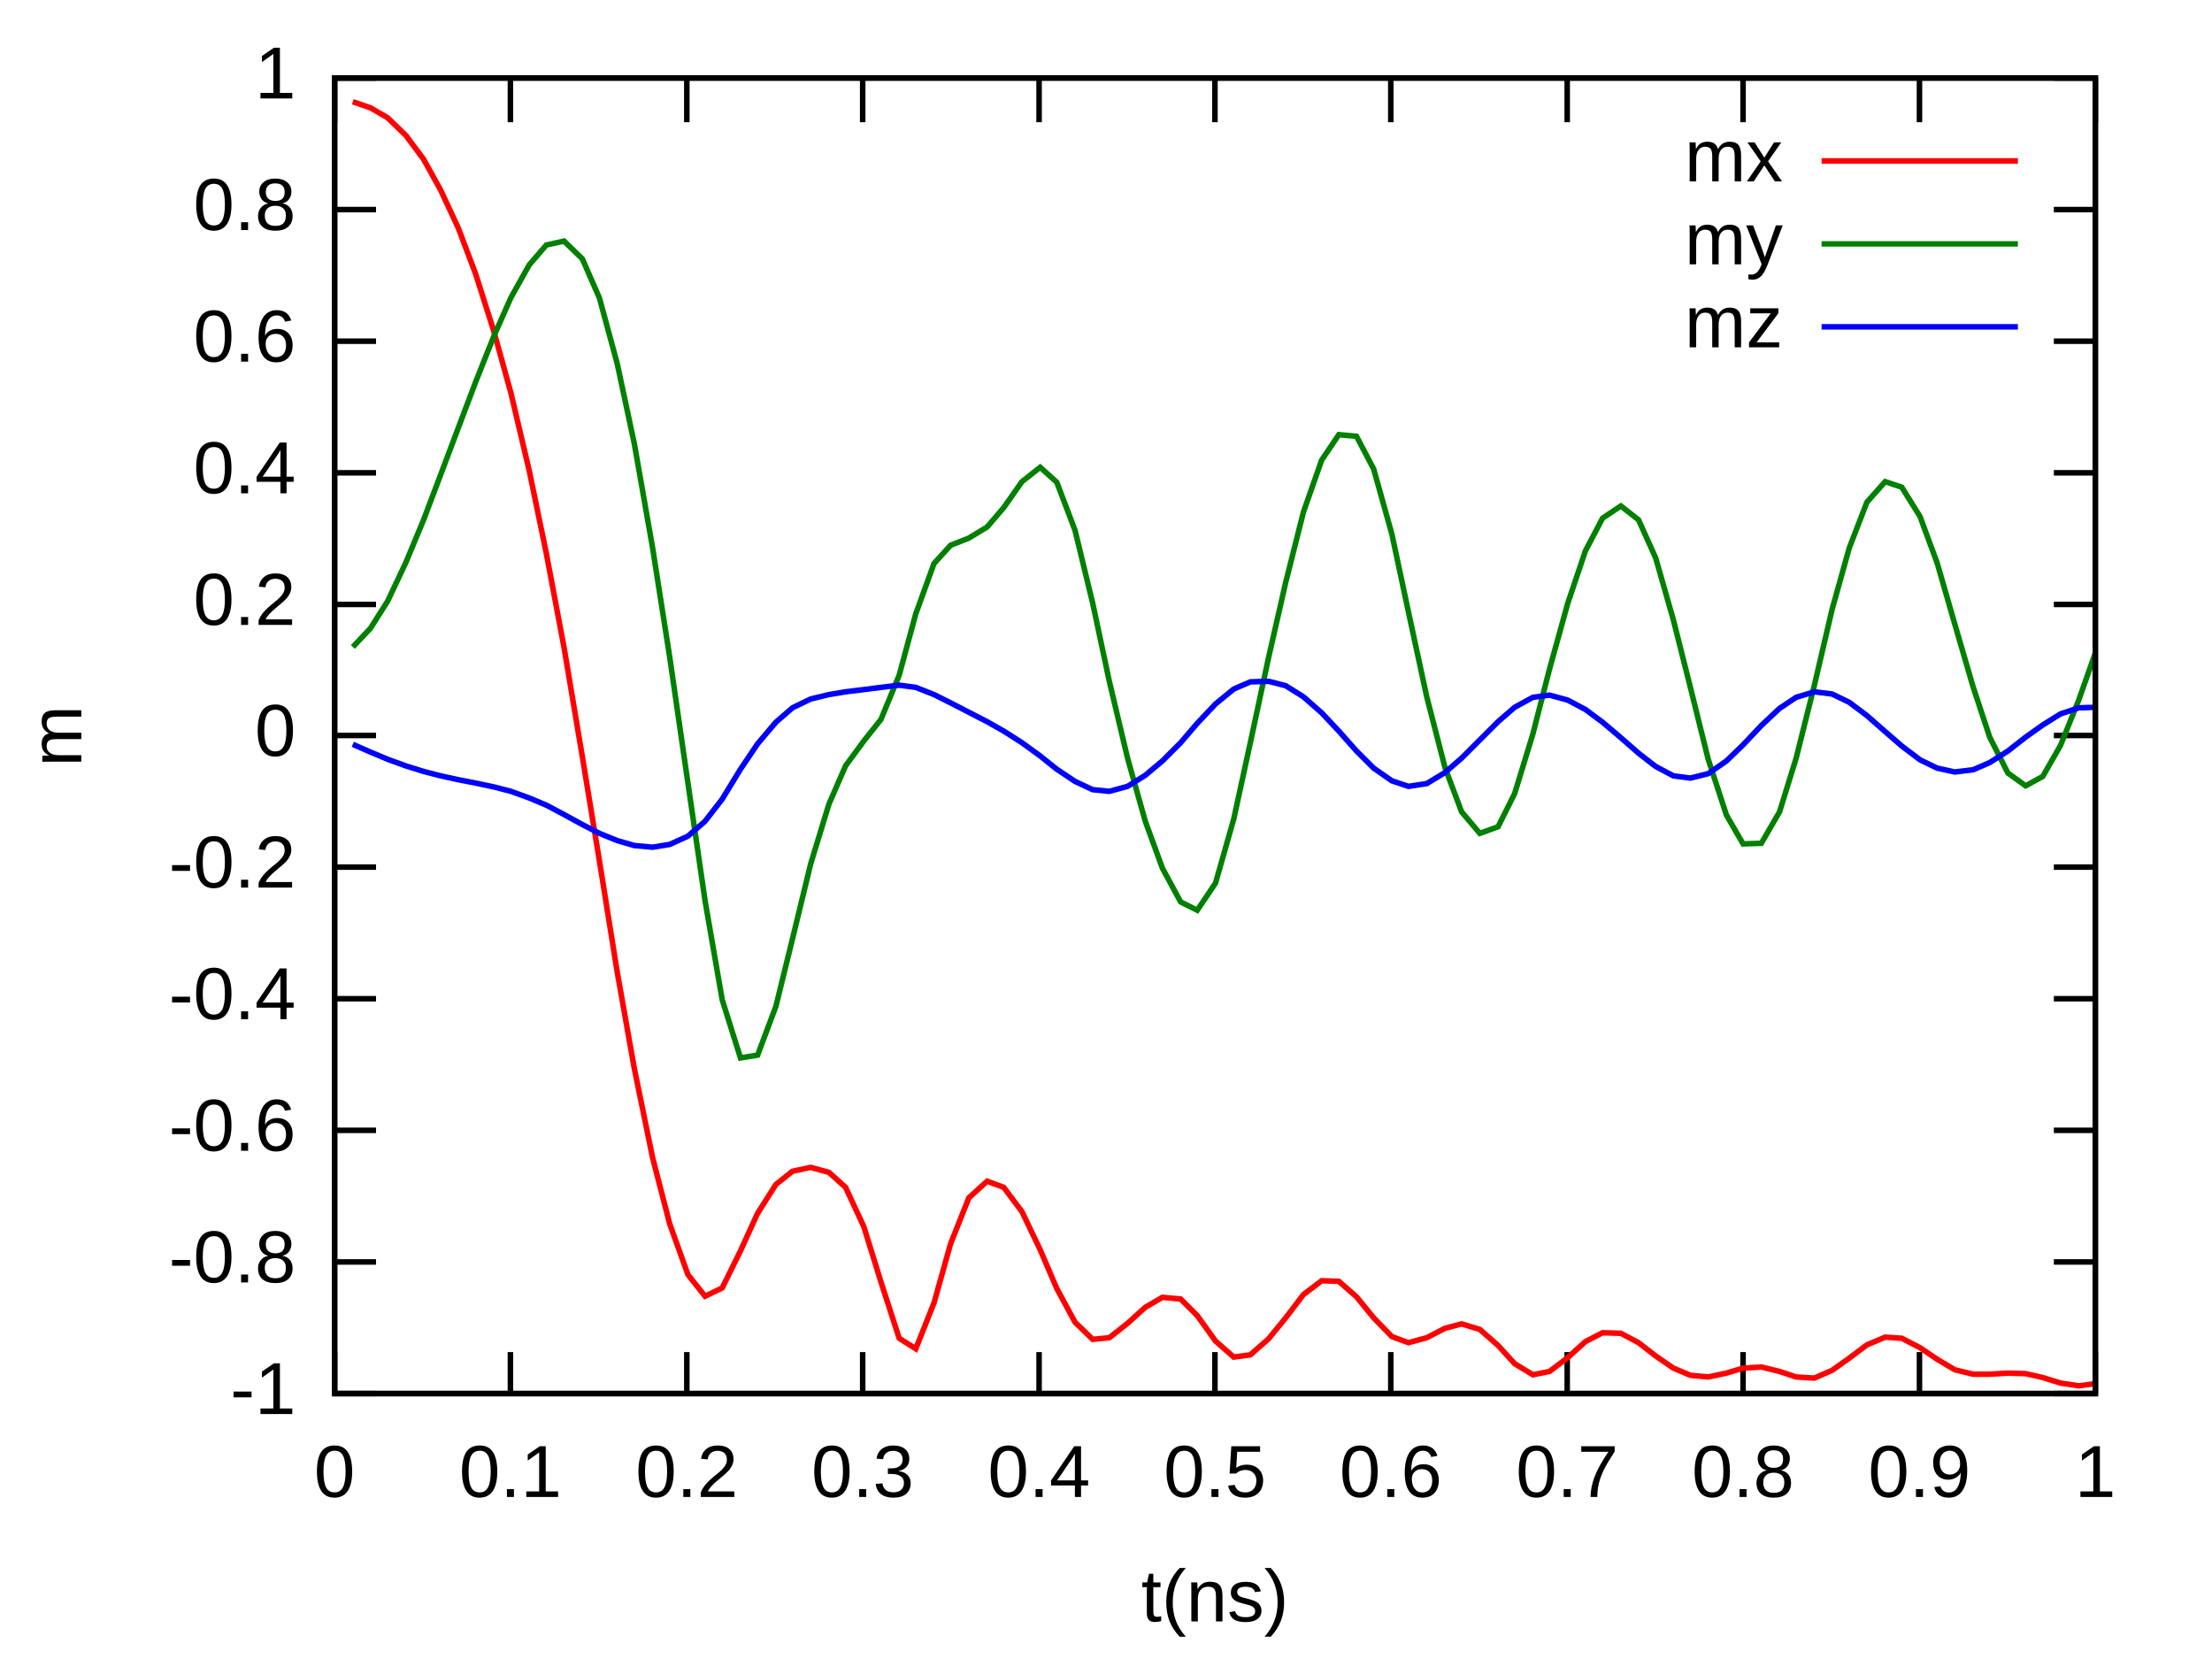
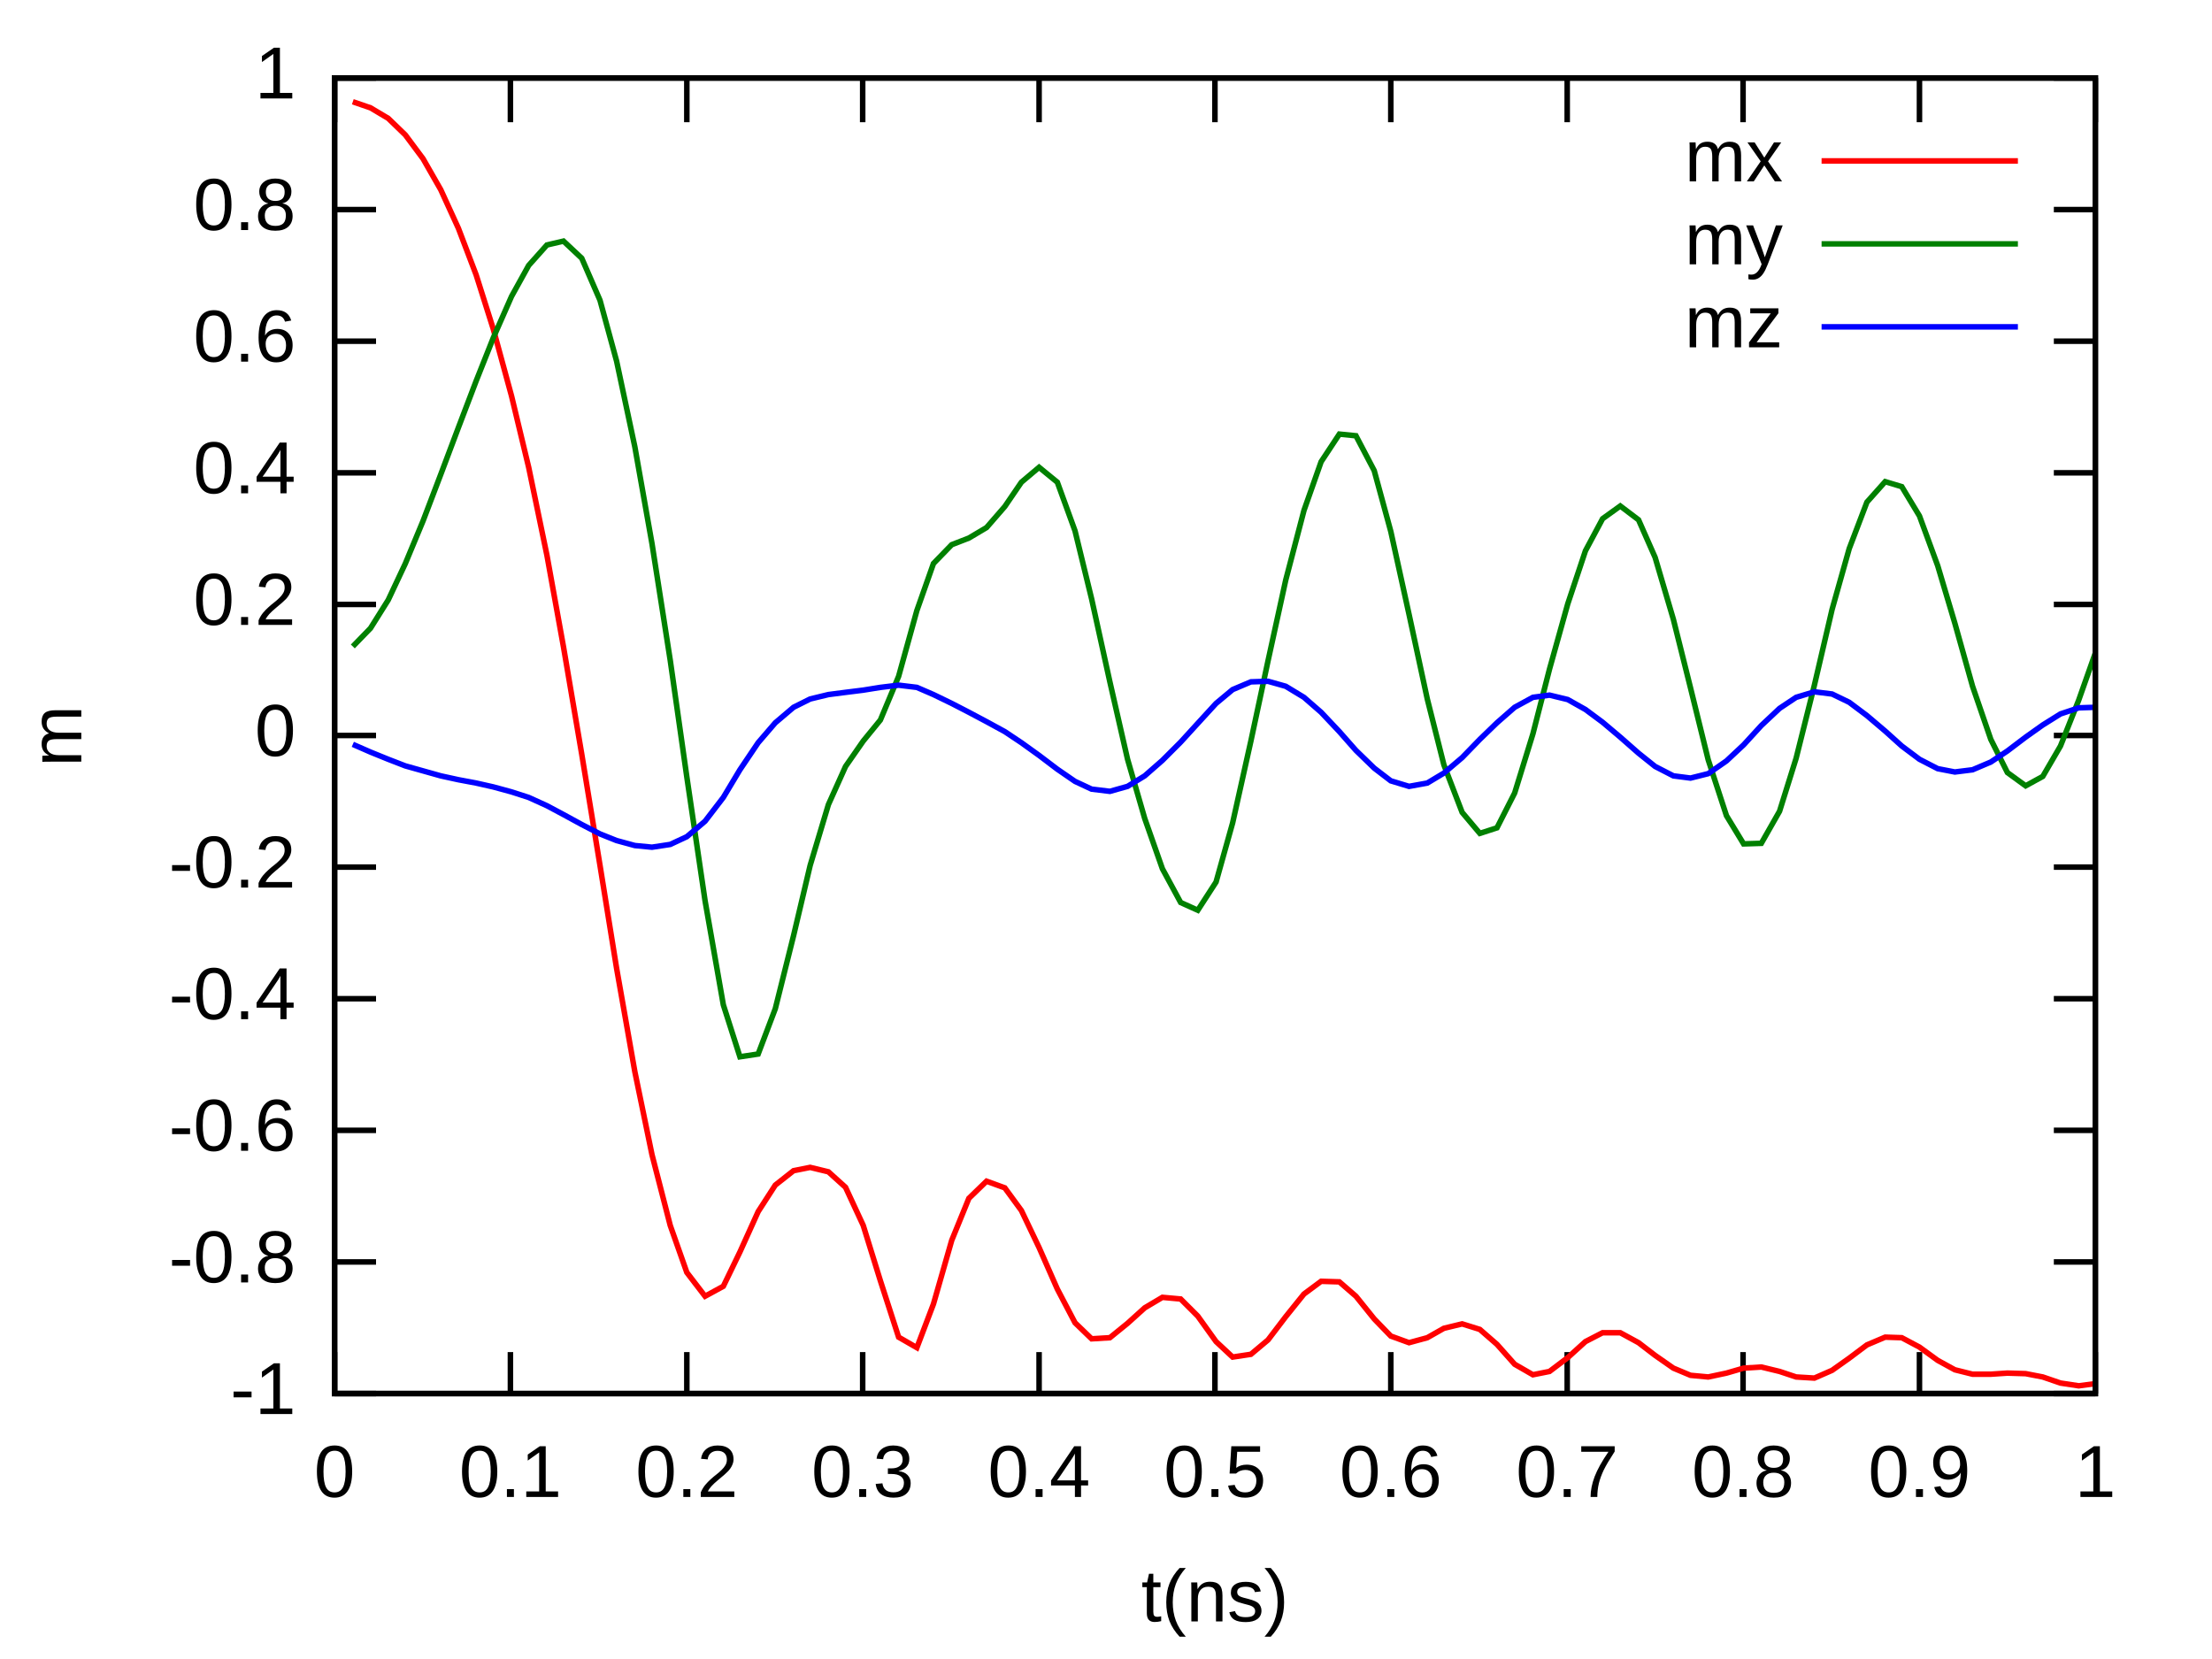
<svg xmlns="http://www.w3.org/2000/svg" xmlns:xlink="http://www.w3.org/1999/xlink" width="400" height="300" viewBox="0 0 400 300">
  <g id="gnuplot_canvas">
    <rect x="0" y="0" width="400" height="300" fill="none" />
    <defs>
      <circle id="gpDot" r="0.5" stroke-width="0.5" />
      <path id="gpPt0" stroke-width="0.267" stroke="currentColor" d="M-1,0 h2 M0,-1 v2" />
      <path id="gpPt1" stroke-width="0.267" stroke="currentColor" d="M-1,-1 L1,1 M1,-1 L-1,1" />
      <path id="gpPt2" stroke-width="0.267" stroke="currentColor" d="M-1,0 L1,0 M0,-1 L0,1 M-1,-1 L1,1 M-1,1 L1,-1" />
      <rect id="gpPt3" stroke-width="0.267" stroke="currentColor" x="-1" y="-1" width="2" height="2" />
      <rect id="gpPt4" stroke-width="0.267" stroke="currentColor" fill="currentColor" x="-1" y="-1" width="2" height="2" />
      <circle id="gpPt5" stroke-width="0.267" stroke="currentColor" cx="0" cy="0" r="1" />
      <use xlink:href="#gpPt5" id="gpPt6" fill="currentColor" stroke="none" />
      <path id="gpPt7" stroke-width="0.267" stroke="currentColor" d="M0,-1.33 L-1.33,0.67 L1.33,0.67 z" />
      <use xlink:href="#gpPt7" id="gpPt8" fill="currentColor" stroke="none" />
      <use xlink:href="#gpPt7" id="gpPt9" stroke="currentColor" transform="rotate(180)" />
      <use xlink:href="#gpPt9" id="gpPt10" fill="currentColor" stroke="none" />
      <use xlink:href="#gpPt3" id="gpPt11" stroke="currentColor" transform="rotate(45)" />
      <use xlink:href="#gpPt11" id="gpPt12" fill="currentColor" stroke="none" />
    </defs>
    <g style="fill:none; color:white; stroke:currentColor; stroke-width:1.00; stroke-linecap:butt; stroke-linejoin:miter">
</g>
    <g style="fill:none; color:black; stroke:currentColor; stroke-width:1.00; stroke-linecap:butt; stroke-linejoin:miter">
      <path stroke="black" d="M60.5,252.0 L68.0,252.0 M378.9,252.0 L371.4,252.0  h0.01" />
      <g transform="translate(53.5,255.7)" style="stroke:none; fill:black; font-family:Arial; font-size:10.00pt; text-anchor:end">
        <text>-1</text>
      </g>
      <path stroke="black" d="M60.5,228.2 L68.0,228.2 M378.9,228.2 L371.4,228.2  h0.01" />
      <g transform="translate(53.5,231.9)" style="stroke:none; fill:black; font-family:Arial; font-size:10.00pt; text-anchor:end">
        <text>-0.8</text>
      </g>
      <path stroke="black" d="M60.5,204.4 L68.0,204.4 M378.9,204.4 L371.4,204.4  h0.01" />
      <g transform="translate(53.5,208.1)" style="stroke:none; fill:black; font-family:Arial; font-size:10.00pt; text-anchor:end">
        <text>-0.6</text>
      </g>
      <path stroke="black" d="M60.5,180.6 L68.0,180.6 M378.9,180.6 L371.4,180.6  h0.01" />
      <g transform="translate(53.5,184.3)" style="stroke:none; fill:black; font-family:Arial; font-size:10.00pt; text-anchor:end">
        <text>-0.4</text>
      </g>
      <path stroke="black" d="M60.5,156.8 L68.0,156.8 M378.9,156.8 L371.4,156.8  h0.01" />
      <g transform="translate(53.5,160.5)" style="stroke:none; fill:black; font-family:Arial; font-size:10.00pt; text-anchor:end">
        <text>-0.2</text>
      </g>
      <path stroke="black" d="M60.5,133.0 L68.0,133.0 M378.9,133.0 L371.4,133.0  h0.01" />
      <g transform="translate(53.5,136.7)" style="stroke:none; fill:black; font-family:Arial; font-size:10.00pt; text-anchor:end">
        <text>0</text>
      </g>
      <path stroke="black" d="M60.5,109.3 L68.0,109.3 M378.9,109.3 L371.4,109.3  h0.01" />
      <g transform="translate(53.5,113.0)" style="stroke:none; fill:black; font-family:Arial; font-size:10.00pt; text-anchor:end">
        <text>0.2</text>
      </g>
      <path stroke="black" d="M60.5,85.5 L68.0,85.5 M378.9,85.5 L371.4,85.5  h0.01" />
      <g transform="translate(53.5,89.2)" style="stroke:none; fill:black; font-family:Arial; font-size:10.00pt; text-anchor:end">
        <text>0.4</text>
      </g>
      <path stroke="black" d="M60.5,61.7 L68.0,61.7 M378.9,61.7 L371.4,61.7  h0.01" />
      <g transform="translate(53.5,65.4)" style="stroke:none; fill:black; font-family:Arial; font-size:10.00pt; text-anchor:end">
        <text>0.6</text>
      </g>
      <path stroke="black" d="M60.5,37.9 L68.0,37.9 M378.9,37.9 L371.4,37.9  h0.01" />
      <g transform="translate(53.5,41.6)" style="stroke:none; fill:black; font-family:Arial; font-size:10.00pt; text-anchor:end">
        <text>0.8</text>
      </g>
      <path stroke="black" d="M60.5,14.1 L68.0,14.1 M378.9,14.1 L371.4,14.1  h0.01" />
      <g transform="translate(53.5,17.8)" style="stroke:none; fill:black; font-family:Arial; font-size:10.00pt; text-anchor:end">
        <text>1</text>
      </g>
      <path stroke="black" d="M60.5,252.0 L60.5,244.5 M60.5,14.1 L60.5,21.6  h0.01" />
      <g transform="translate(60.5,270.7)" style="stroke:none; fill:black; font-family:Arial; font-size:10.00pt; text-anchor:middle">
        <text> 0</text>
      </g>
      <path stroke="black" d="M92.3,252.0 L92.3,244.5 M92.3,14.1 L92.3,21.6  h0.01" />
      <g transform="translate(92.3,270.7)" style="stroke:none; fill:black; font-family:Arial; font-size:10.00pt; text-anchor:middle">
        <text> 0.1</text>
      </g>
      <path stroke="black" d="M124.2,252.0 L124.2,244.5 M124.2,14.1 L124.2,21.6  h0.01" />
      <g transform="translate(124.2,270.7)" style="stroke:none; fill:black; font-family:Arial; font-size:10.00pt; text-anchor:middle">
        <text> 0.2</text>
      </g>
      <path stroke="black" d="M156.0,252.0 L156.0,244.5 M156.0,14.1 L156.0,21.6  h0.01" />
      <g transform="translate(156.0,270.7)" style="stroke:none; fill:black; font-family:Arial; font-size:10.00pt; text-anchor:middle">
        <text> 0.3</text>
      </g>
      <path stroke="black" d="M187.9,252.0 L187.9,244.5 M187.9,14.1 L187.9,21.6  h0.01" />
      <g transform="translate(187.9,270.7)" style="stroke:none; fill:black; font-family:Arial; font-size:10.00pt; text-anchor:middle">
        <text> 0.4</text>
      </g>
      <path stroke="black" d="M219.7,252.0 L219.7,244.5 M219.7,14.1 L219.7,21.6  h0.01" />
      <g transform="translate(219.7,270.7)" style="stroke:none; fill:black; font-family:Arial; font-size:10.00pt; text-anchor:middle">
        <text> 0.5</text>
      </g>
      <path stroke="black" d="M251.5,252.0 L251.5,244.5 M251.5,14.1 L251.5,21.6  h0.01" />
      <g transform="translate(251.5,270.7)" style="stroke:none; fill:black; font-family:Arial; font-size:10.00pt; text-anchor:middle">
        <text> 0.6</text>
      </g>
      <path stroke="black" d="M283.4,252.0 L283.4,244.5 M283.4,14.1 L283.4,21.6  h0.01" />
      <g transform="translate(283.4,270.7)" style="stroke:none; fill:black; font-family:Arial; font-size:10.00pt; text-anchor:middle">
        <text> 0.7</text>
      </g>
      <path stroke="black" d="M315.2,252.0 L315.2,244.5 M315.2,14.1 L315.2,21.6  h0.01" />
      <g transform="translate(315.2,270.7)" style="stroke:none; fill:black; font-family:Arial; font-size:10.00pt; text-anchor:middle">
        <text> 0.8</text>
      </g>
      <path stroke="black" d="M347.1,252.0 L347.1,244.5 M347.1,14.1 L347.1,21.6  h0.01" />
      <g transform="translate(347.1,270.7)" style="stroke:none; fill:black; font-family:Arial; font-size:10.00pt; text-anchor:middle">
        <text> 0.9</text>
      </g>
      <path stroke="black" d="M378.9,252.0 L378.9,244.5 M378.9,14.1 L378.9,21.6  h0.01" />
      <g transform="translate(378.9,270.7)" style="stroke:none; fill:black; font-family:Arial; font-size:10.00pt; text-anchor:middle">
        <text> 1</text>
      </g>
      <path stroke="black" d="M60.5,14.1 L60.5,252.0 L378.9,252.0 L378.9,14.1 L60.5,14.1 Z  h0.01" />
      <g transform="translate(14.7,133.1) rotate(270)" style="stroke:none; fill:black; font-family:Arial; font-size:10.00pt; text-anchor:middle">
        <text>m </text>
      </g>
      <g transform="translate(219.7,293.2)" style="stroke:none; fill:black; font-family:Arial; font-size:10.00pt; text-anchor:middle">
        <text>t(ns)</text>
      </g>
    </g>
    <g id="gnuplot_plot_1">
      <g style="fill:none; color:red; stroke:currentColor; stroke-width:1.00; stroke-linecap:butt; stroke-linejoin:miter">
        <g transform="translate(322.4,32.8)" style="stroke:none; fill:black; font-family:Arial; font-size:10.00pt; text-anchor:end">
          <text>mx</text>
        </g>
-         <path d="M329.4,29.1 L364.9,29.1 M63.8,18.4 L67.0,19.5 L70.1,21.3 L73.4,24.5 L76.6,28.8 L79.7,34.4    L82.9,41.3 L86.0,49.5 L89.3,59.9 L92.4,71.1 L95.7,85.1 L98.8,100.1 L102.0,117.1 L105.3,136.8    L108.4,155.7 L111.6,175.7 L114.7,193.2 L118.0,209.3 L121.1,221.3 L124.4,230.5 L127.5,234.4 L130.6,232.9    L133.9,226.2 L137.0,219.4 L140.3,214.2 L143.3,211.8 L146.6,211.1 L149.9,212.0 L152.9,214.7 L156.2,221.8    L159.3,231.8 L162.6,242.0 L165.6,243.9 L168.9,235.6 L171.9,224.9 L175.2,216.6 L178.5,213.6 L181.5,214.7    L184.8,219.1 L188.1,226.0 L191.1,233.0 L194.4,239.1 L197.6,242.2 L200.6,241.9 L203.9,239.3 L207.1,236.4    L210.2,234.6 L213.5,234.9 L216.5,237.9 L219.8,242.5 L223.1,245.4 L226.1,245.0 L229.4,242.1 L232.5,238.3    L235.7,234.1 L239.0,231.6 L242.1,231.7 L245.3,234.5 L248.4,238.3 L251.7,241.7 L254.7,242.8 L258.0,241.9    L261.3,240.2 L264.3,239.4 L267.6,240.4 L270.9,243.3 L273.9,246.6 L277.2,248.6 L280.2,248.0 L283.5,245.5    L286.7,242.6 L289.8,241.0 L293.1,241.1 L296.3,242.8 L299.4,245.2 L302.6,247.4 L305.7,248.7 L308.9,249.0    L312.2,248.3 L315.2,247.4 L318.5,247.2 L321.8,248.0 L324.8,249.0 L328.1,249.2 L331.3,247.8 L334.4,245.6    L337.6,243.2 L340.9,241.8 L343.9,242.0 L347.2,243.7 L350.3,245.8 L353.5,247.7 L356.8,248.5 L359.8,248.5    L363.1,248.3 L366.3,248.4 L369.4,249.1 L372.6,250.1 L375.9,250.6 L378.9,250.2  h0.01" />
+         <path d="M329.4,29.1 L364.9,29.1 M63.8,18.4 L67.0,19.5 L70.2,21.4 L73.3,24.4 L76.5,28.7 L79.7,34.3    L82.9,41.3 L86.1,49.7 L89.2,59.5 L92.5,71.6 L95.6,84.5 L98.9,100.4 L101.9,117.0 L105.2,136.4    L108.5,156.5 L111.5,175.1 L114.8,193.8 L117.9,208.8 L121.2,221.6 L124.2,230.1 L127.5,234.4 L130.8,232.6    L133.8,226.4 L137.1,219.1 L140.2,214.3 L143.5,211.7 L146.5,211.1 L149.8,211.9 L152.9,214.7 L156.1,221.6    L159.2,231.6 L162.5,241.8 L165.8,243.7 L168.8,235.8 L172.1,224.3 L175.2,216.7 L178.4,213.6 L181.7,214.8    L184.7,218.9 L187.9,225.6 L191.2,233.1 L194.4,239.2 L197.4,242.1 L200.7,241.9 L203.9,239.3 L207.0,236.5    L210.2,234.6 L213.5,234.9 L216.6,238.0 L219.9,242.6 L222.9,245.4 L226.2,244.9 L229.3,242.3 L232.5,238.1    L235.8,234.0 L238.9,231.7 L242.2,231.8 L245.2,234.4 L248.5,238.5 L251.5,241.6 L254.8,242.8 L258.1,241.9    L261.1,240.2 L264.4,239.4 L267.6,240.4 L270.7,243.1 L273.9,246.7 L277.2,248.6 L280.2,248.0 L283.5,245.5    L286.7,242.6 L289.8,241.0 L293.0,241.0 L296.3,242.8 L299.3,245.1 L302.6,247.4 L305.7,248.7 L308.9,249.0    L312.2,248.3 L315.3,247.4 L318.5,247.2 L321.8,248.0 L324.8,249.0 L328.1,249.2 L331.3,247.8 L334.4,245.6    L337.6,243.2 L340.9,241.8 L343.9,241.9 L347.1,243.6 L350.4,246.0 L353.5,247.7 L356.7,248.5 L360.0,248.5    L363.0,248.3 L366.3,248.4 L369.4,249.0 L372.6,250.1 L375.9,250.6 L378.9,250.2  h0.01" />
      </g>
    </g>
    <g id="gnuplot_plot_2">
      <g style="fill:none; color:green; stroke:currentColor; stroke-width:1.00; stroke-linecap:butt; stroke-linejoin:miter">
        <g transform="translate(322.4,47.8)" style="stroke:none; fill:black; font-family:Arial; font-size:10.00pt; text-anchor:end">
          <text>my</text>
        </g>
-         <path d="M329.4,44.1 L364.9,44.1 M63.8,117.0 L67.0,113.6 L70.1,108.7 L73.4,101.7 L76.6,94.0 L79.7,85.8    L82.9,77.3 L86.0,69.1 L89.3,60.8 L92.4,53.8 L95.7,47.9 L98.8,44.3 L102.0,43.6 L105.3,46.8    L108.4,53.9 L111.6,65.7 L114.7,80.2 L118.0,99.0 L121.1,118.8 L124.4,141.6 L127.5,162.9 L130.6,180.8    L133.9,191.3 L137.0,190.8 L140.3,182.0 L143.3,169.8 L146.6,156.2 L149.9,145.4 L152.9,138.5 L156.2,134.0    L159.3,130.1 L162.6,122.1 L165.6,111.0 L168.9,101.9 L171.9,98.6 L175.2,97.3 L178.5,95.3 L181.5,91.8    L184.8,87.1 L188.1,84.5 L191.1,87.2 L194.4,95.9 L197.6,109.1 L200.6,123.2 L203.9,137.1 L207.1,148.5    L210.2,157.0 L213.5,163.1 L216.5,164.6 L219.8,159.7 L223.1,148.1 L226.1,134.3 L229.4,118.9 L232.5,105.3    L235.7,92.6 L239.0,83.2 L242.1,78.6 L245.3,78.9 L248.4,84.8 L251.7,96.6 L254.7,110.7 L258.0,126.0    L261.3,138.8 L264.3,146.8 L267.6,150.7 L270.9,149.5 L273.9,143.5 L277.2,132.7 L280.2,121.0 L283.5,109.1    L286.7,99.6 L289.8,93.7 L293.1,91.5 L296.3,94.0 L299.4,100.9 L302.6,112.1 L305.7,124.4 L308.9,137.3    L312.2,147.4 L315.2,152.6 L318.5,152.5 L321.8,146.8 L324.8,137.1 L328.1,123.9 L331.3,110.2 L334.4,99.1    L337.6,90.8 L340.9,87.1 L343.9,88.1 L347.2,93.4 L350.3,101.8 L353.5,112.9 L356.8,124.2 L359.8,133.3    L363.1,139.8 L366.3,142.1 L369.4,140.4 L372.6,134.8 L375.9,126.6 L378.9,118.1  h0.01" />
+         <path d="M329.4,44.1 L364.9,44.1 M63.8,116.9 L67.0,113.6 L70.2,108.5 L73.3,101.9 L76.5,94.2 L79.7,85.8    L82.9,77.3 L86.1,68.9 L89.2,61.1 L92.5,53.6 L95.6,48.0 L98.9,44.3 L101.9,43.6 L105.2,46.7    L108.5,54.3 L111.5,65.3 L114.8,80.8 L117.9,98.3 L121.2,119.4 L124.2,140.5 L127.5,162.9 L130.8,181.7    L133.8,191.1 L137.1,190.6 L140.2,182.4 L143.5,169.2 L146.5,156.5 L149.8,145.5 L152.9,138.6 L156.1,134.0    L159.2,130.2 L162.5,122.3 L165.8,110.4 L168.8,101.9 L172.1,98.5 L175.2,97.3 L178.4,95.4 L181.7,91.6    L184.7,87.2 L187.9,84.5 L191.2,87.2 L194.4,96.0 L197.4,108.3 L200.7,123.3 L203.9,137.3 L207.0,148.0    L210.2,157.1 L213.5,163.2 L216.6,164.6 L219.9,159.5 L222.9,148.8 L226.2,134.0 L229.3,119.5 L232.5,104.9    L235.8,92.3 L238.9,83.5 L242.2,78.5 L245.2,78.8 L248.5,85.1 L251.5,96.1 L254.8,111.1 L258.1,126.4    L261.1,138.3 L264.4,146.9 L267.6,150.7 L270.7,149.7 L273.9,143.4 L277.2,132.7 L280.2,121.0 L283.5,109.2    L286.7,99.6 L289.8,93.8 L293.0,91.5 L296.3,94.0 L299.3,100.8 L302.6,112.0 L305.7,124.4 L308.9,137.4    L312.2,147.5 L315.3,152.6 L318.5,152.5 L321.8,146.7 L324.8,137.1 L328.1,123.9 L331.3,110.2 L334.4,99.2    L337.6,90.8 L340.9,87.1 L343.9,88.0 L347.1,93.3 L350.4,102.3 L353.5,112.7 L356.7,124.1 L360.0,133.7    L363.0,139.7 L366.3,142.1 L369.4,140.4 L372.6,134.9 L375.9,126.6 L378.9,118.1  h0.01" />
      </g>
    </g>
    <g id="gnuplot_plot_3">
      <g style="fill:none; color:blue; stroke:currentColor; stroke-width:1.00; stroke-linecap:butt; stroke-linejoin:miter">
        <g transform="translate(322.4,62.8)" style="stroke:none; fill:black; font-family:Arial; font-size:10.00pt; text-anchor:end">
          <text>mz</text>
        </g>
-         <path d="M329.4,59.1 L364.9,59.1 M63.8,134.6 L67.0,136.0 L70.1,137.3 L73.4,138.5 L76.6,139.5 L79.7,140.3    L82.9,141.0 L86.0,141.6 L89.3,142.3 L92.4,143.1 L95.7,144.3 L98.8,145.6 L102.0,147.3 L105.3,149.1    L108.4,150.7 L111.6,152.0 L114.7,152.9 L118.0,153.2 L121.1,152.7 L124.4,151.2 L127.5,148.5 L130.6,144.5    L133.9,139.1 L137.0,134.5 L140.3,130.6 L143.3,128.0 L146.6,126.4 L149.9,125.6 L152.9,125.1 L156.2,124.7    L159.3,124.3 L162.6,123.9 L165.6,124.3 L168.9,125.6 L171.9,127.1 L175.2,128.8 L178.5,130.5 L181.5,132.2    L184.8,134.3 L188.1,136.7 L191.1,139.1 L194.4,141.3 L197.6,142.8 L200.6,143.1 L203.9,142.2 L207.1,140.2    L210.2,137.6 L213.5,134.3 L216.5,130.8 L219.8,127.3 L223.1,124.6 L226.1,123.3 L229.4,123.2 L232.5,124.0    L235.7,126.0 L239.0,128.9 L242.1,132.2 L245.3,135.8 L248.4,138.9 L251.7,141.2 L254.7,142.2 L258.0,141.7    L261.3,139.7 L264.3,137.1 L267.6,133.8 L270.9,130.5 L273.9,127.9 L277.2,126.1 L280.2,125.7 L283.5,126.6    L286.7,128.3 L289.8,130.6 L293.1,133.4 L296.3,136.2 L299.4,138.6 L302.6,140.3 L305.7,140.7 L308.9,139.9    L312.2,137.6 L315.2,134.7 L318.5,131.2 L321.8,128.1 L324.8,126.1 L328.1,125.1 L331.3,125.5 L334.4,127.0    L337.6,129.4 L340.9,132.3 L343.9,134.9 L347.2,137.4 L350.3,138.9 L353.5,139.6 L356.8,139.2 L359.8,137.9    L363.1,135.8 L366.3,133.3 L369.4,131.1 L372.6,129.1 L375.9,128.0 L378.9,127.9  h0.01" />
+         <path d="M329.4,59.1 L364.9,59.1 M63.8,134.6 L67.0,136.0 L70.2,137.3 L73.3,138.5 L76.5,139.4 L79.7,140.3    L82.9,141.0 L86.1,141.6 L89.2,142.3 L92.5,143.2 L95.6,144.2 L98.9,145.7 L101.9,147.3 L105.2,149.1    L108.5,150.8 L111.5,152.0 L114.8,152.9 L117.9,153.2 L121.2,152.7 L124.2,151.3 L127.5,148.5 L130.8,144.2    L133.8,139.2 L137.1,134.3 L140.2,130.7 L143.5,127.9 L146.5,126.4 L149.8,125.6 L152.9,125.2 L156.1,124.8    L159.2,124.3 L162.5,123.9 L165.8,124.3 L168.8,125.6 L172.1,127.2 L175.2,128.8 L178.4,130.5 L181.7,132.3    L184.7,134.3 L187.9,136.6 L191.2,139.1 L194.4,141.3 L197.4,142.7 L200.7,143.1 L203.9,142.2 L207.0,140.3    L210.2,137.5 L213.5,134.2 L216.6,130.8 L219.9,127.2 L222.9,124.7 L226.2,123.3 L229.3,123.2 L232.5,124.1    L235.8,126.1 L238.9,128.8 L242.2,132.3 L245.2,135.7 L248.5,138.9 L251.5,141.2 L254.8,142.2 L258.1,141.6    L261.1,139.8 L264.4,137.0 L267.6,133.7 L270.7,130.7 L273.9,127.9 L277.2,126.1 L280.2,125.7 L283.5,126.5    L286.7,128.3 L289.8,130.6 L293.0,133.3 L296.3,136.2 L299.3,138.6 L302.6,140.3 L305.7,140.7 L308.9,139.9    L312.2,137.6 L315.3,134.7 L318.5,131.2 L321.8,128.1 L324.8,126.1 L328.1,125.1 L331.3,125.5 L334.4,127.0    L337.6,129.4 L340.9,132.2 L343.9,134.9 L347.1,137.3 L350.4,139.0 L353.5,139.6 L356.7,139.2 L360.0,137.8    L363.0,135.8 L366.3,133.3 L369.4,131.1 L372.6,129.1 L375.9,128.0 L378.9,127.9  h0.01" />
      </g>
    </g>
    <g style="fill:none; color:black; stroke:currentColor; stroke-width:1.00; stroke-linecap:butt; stroke-linejoin:miter">
      <path stroke="black" d="M60.5,14.1 L60.5,252.0 L378.9,252.0 L378.9,14.1 L60.5,14.1 Z  h0.01" />
    </g>
  </g>
</svg>
